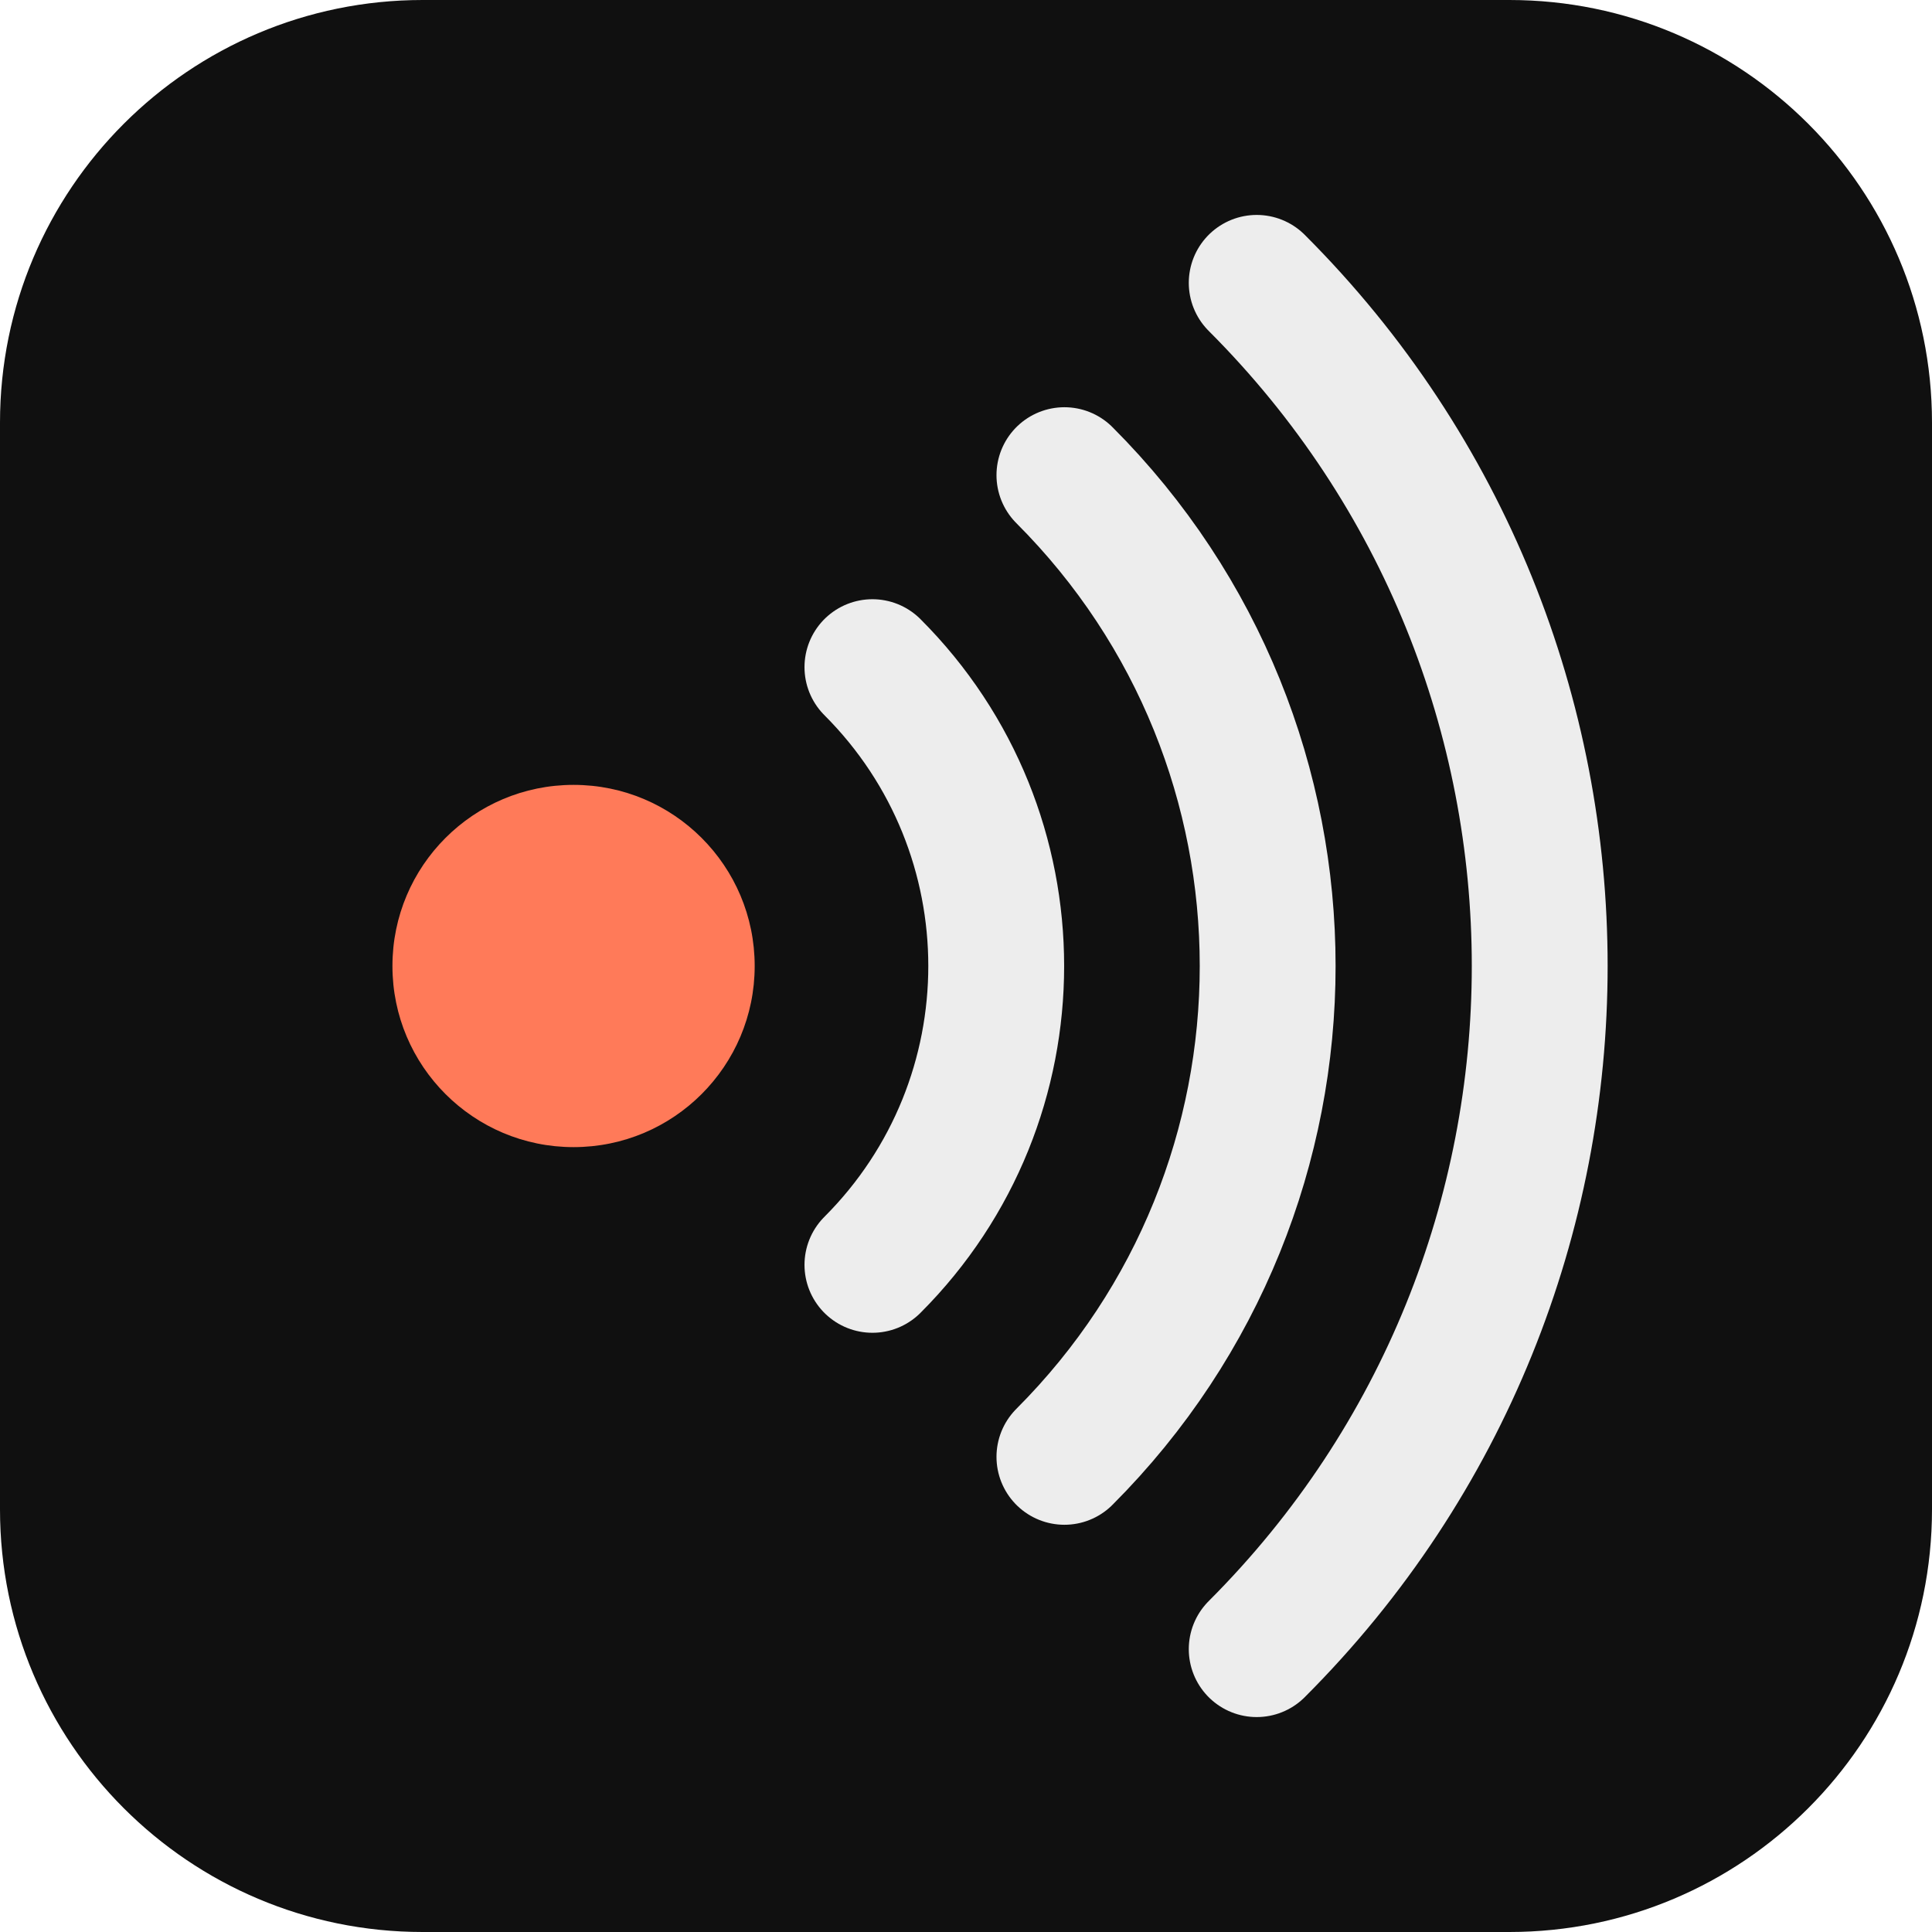
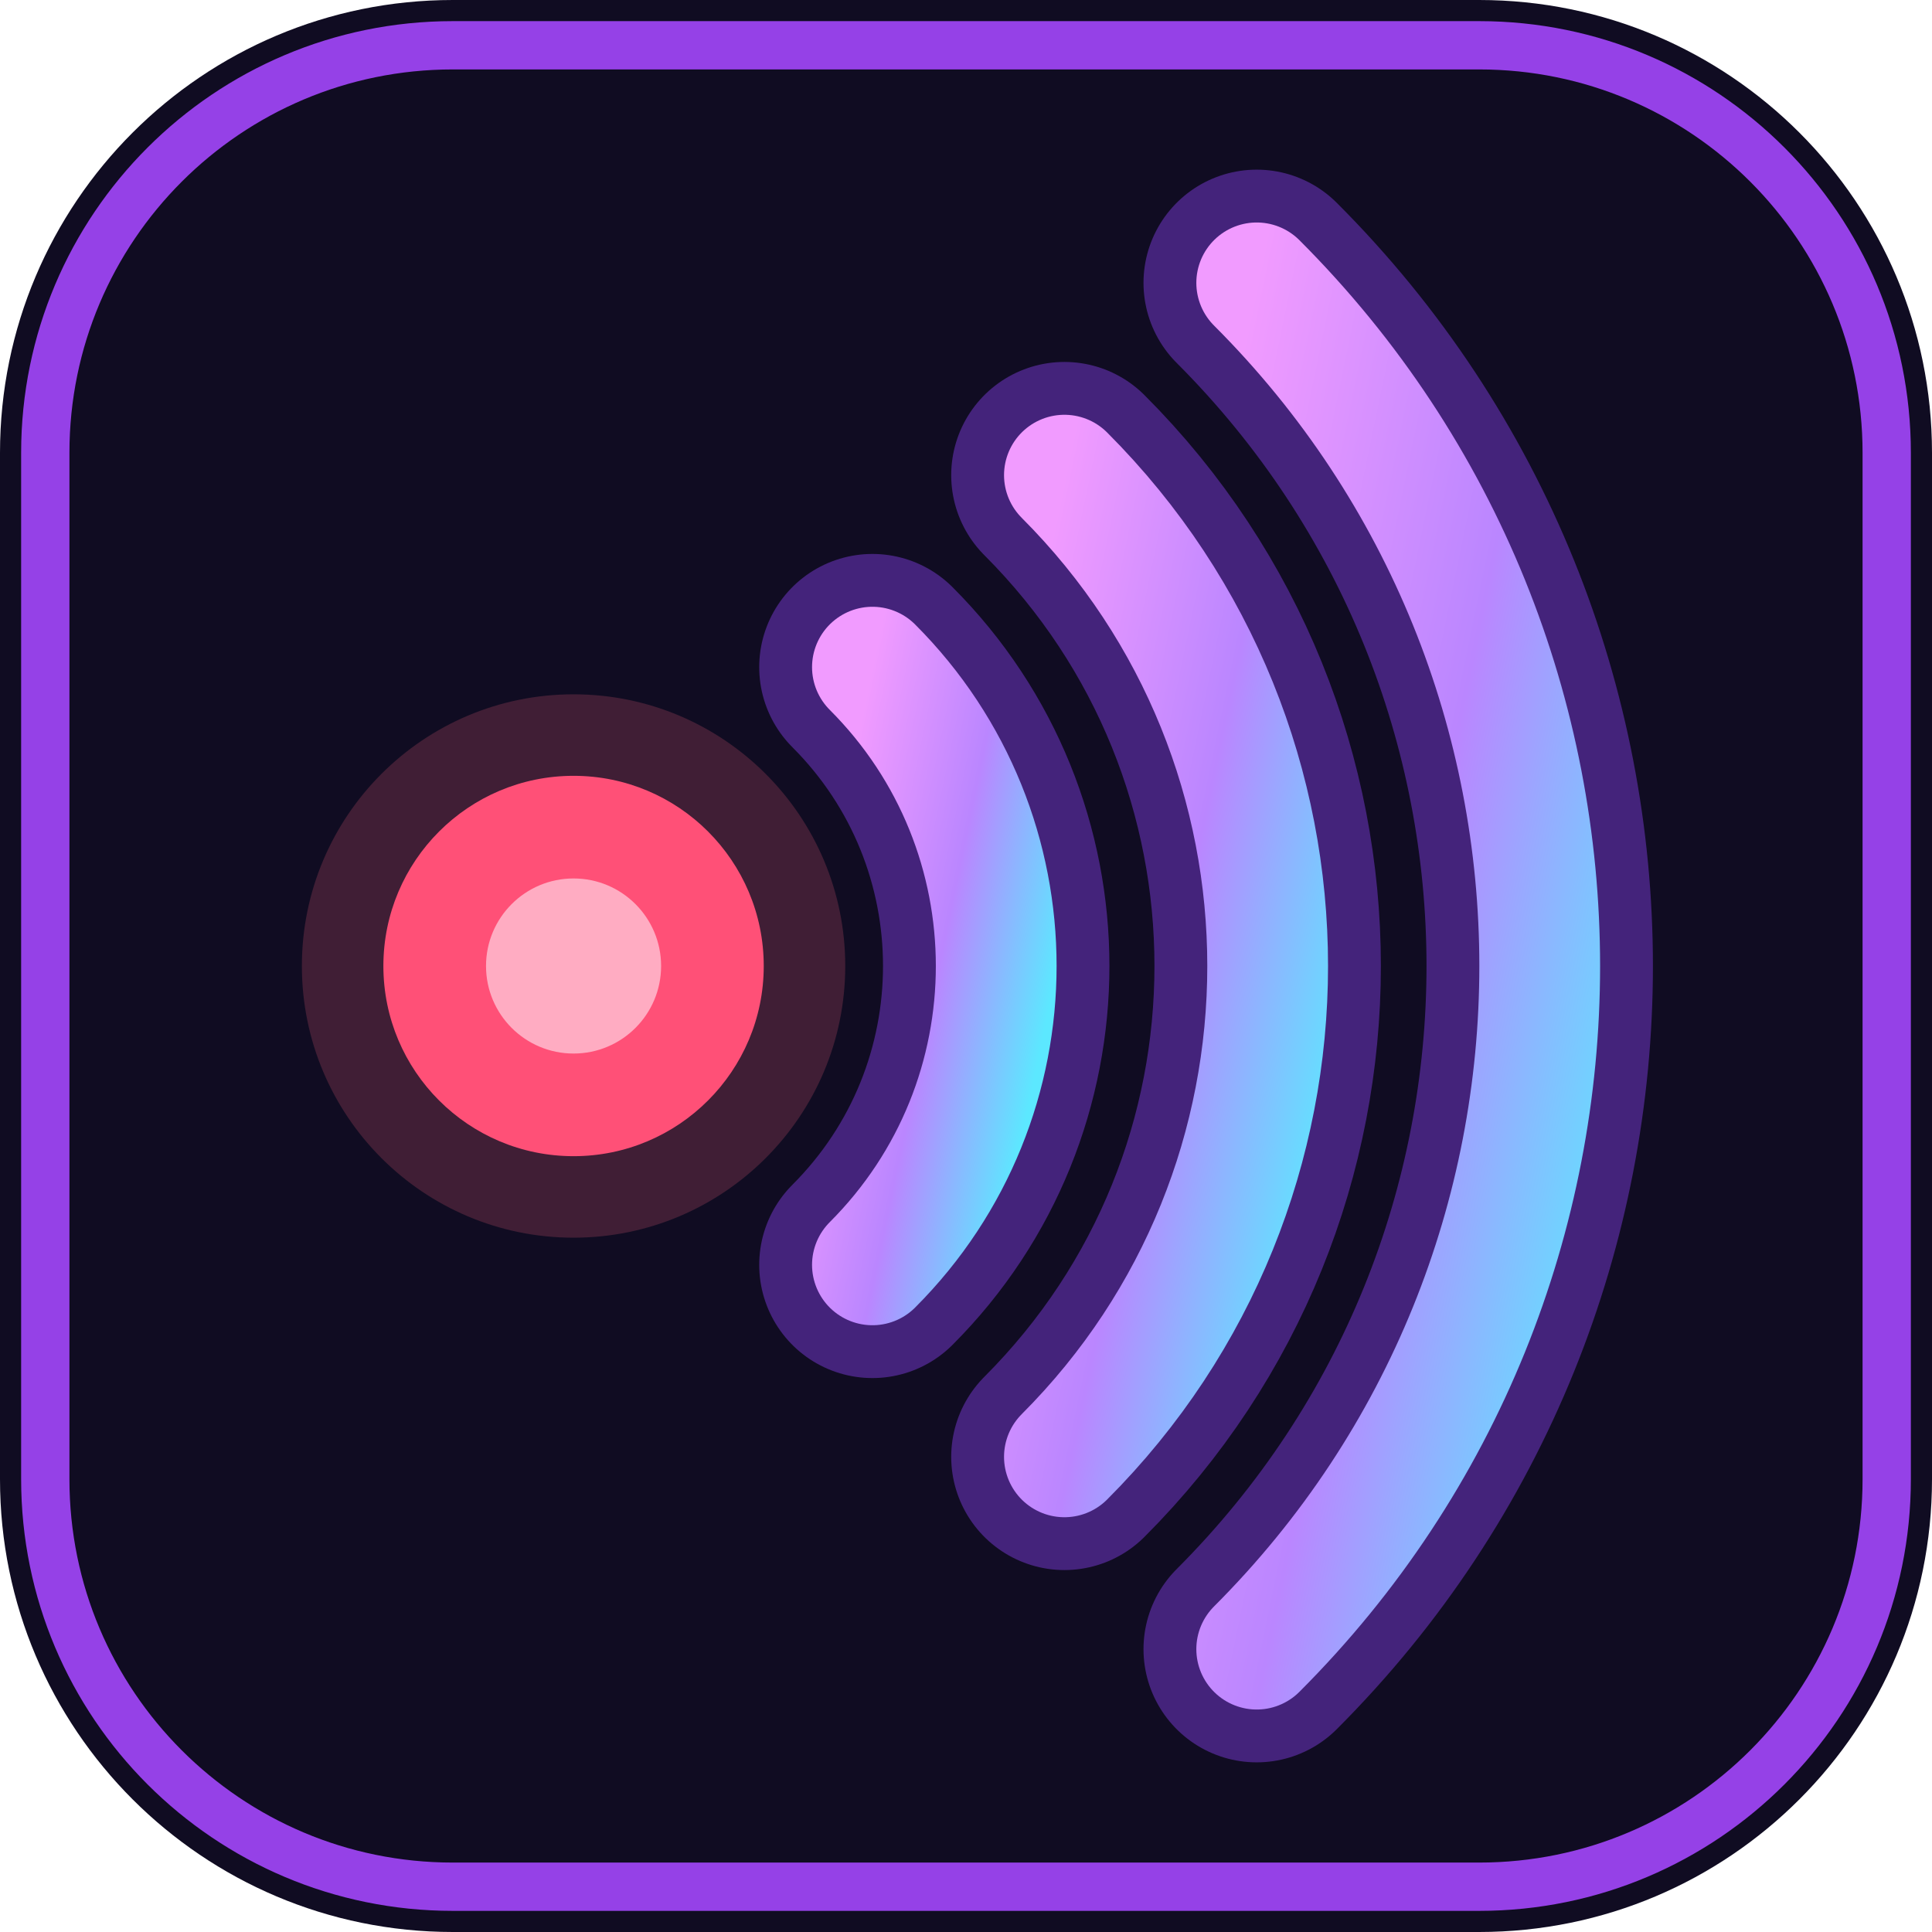
<svg xmlns="http://www.w3.org/2000/svg" viewBox="0 0 64 64" role="img" aria-label="OndaLibre">
-   <rect width="64" height="64" rx="14" fill="#101010" />
-   <g fill="none" stroke="#ededed" stroke-width="4.5" stroke-linecap="round">
+   <defs>
+     <linearGradient id="neon" x1="0" y1="0" x2="1" y2="1">
+       <stop stop-color="#F19BFF" />
+       <stop offset=".52" stop-color="#BA86FF" />
+       <stop offset="1" stop-color="#5CE8FF" />
+     </linearGradient>
+   </defs>
+   <rect width="64" height="64" rx="15" fill="#100C22" />
+   <rect x="1.5" y="1.5" width="61" height="61" rx="13.5" fill="none" stroke="#A146F7" stroke-width="1.6" stroke-opacity=".92" />
+   <g fill="none" stroke="#803DE0" opacity=".47" stroke-width="7.5" stroke-linecap="round">
    <path d="M28.9 22.1a14 14 0 0 1 0 19.8" />
    <path d="M35.26 15.74a23 23 0 0 1 0 32.52" />
    <path d="M41.63 9.37a32 32 0 0 1 0 45.26" />
  </g>
-   <circle cx="19" cy="32" r="6" fill="#ff7a59" />
+   <g fill="none" stroke="url(#neon)" stroke-width="4.0" stroke-linecap="round">
+     <path d="M28.9 22.1a14 14 0 0 1 0 19.8" />
+     <path d="M35.26 15.74a23 23 0 0 1 0 32.52" />
+     <path d="M41.63 9.37a32 32 0 0 1 0 45.26" />
+   </g>
+   <circle cx="19" cy="32" r="9" fill="#FF6680" opacity=".20" />
+   <circle cx="19" cy="32" r="6.3" fill="#FF5077" />
+   <circle cx="19" cy="32" r="2.9" fill="#FFACC2" />
</svg>
